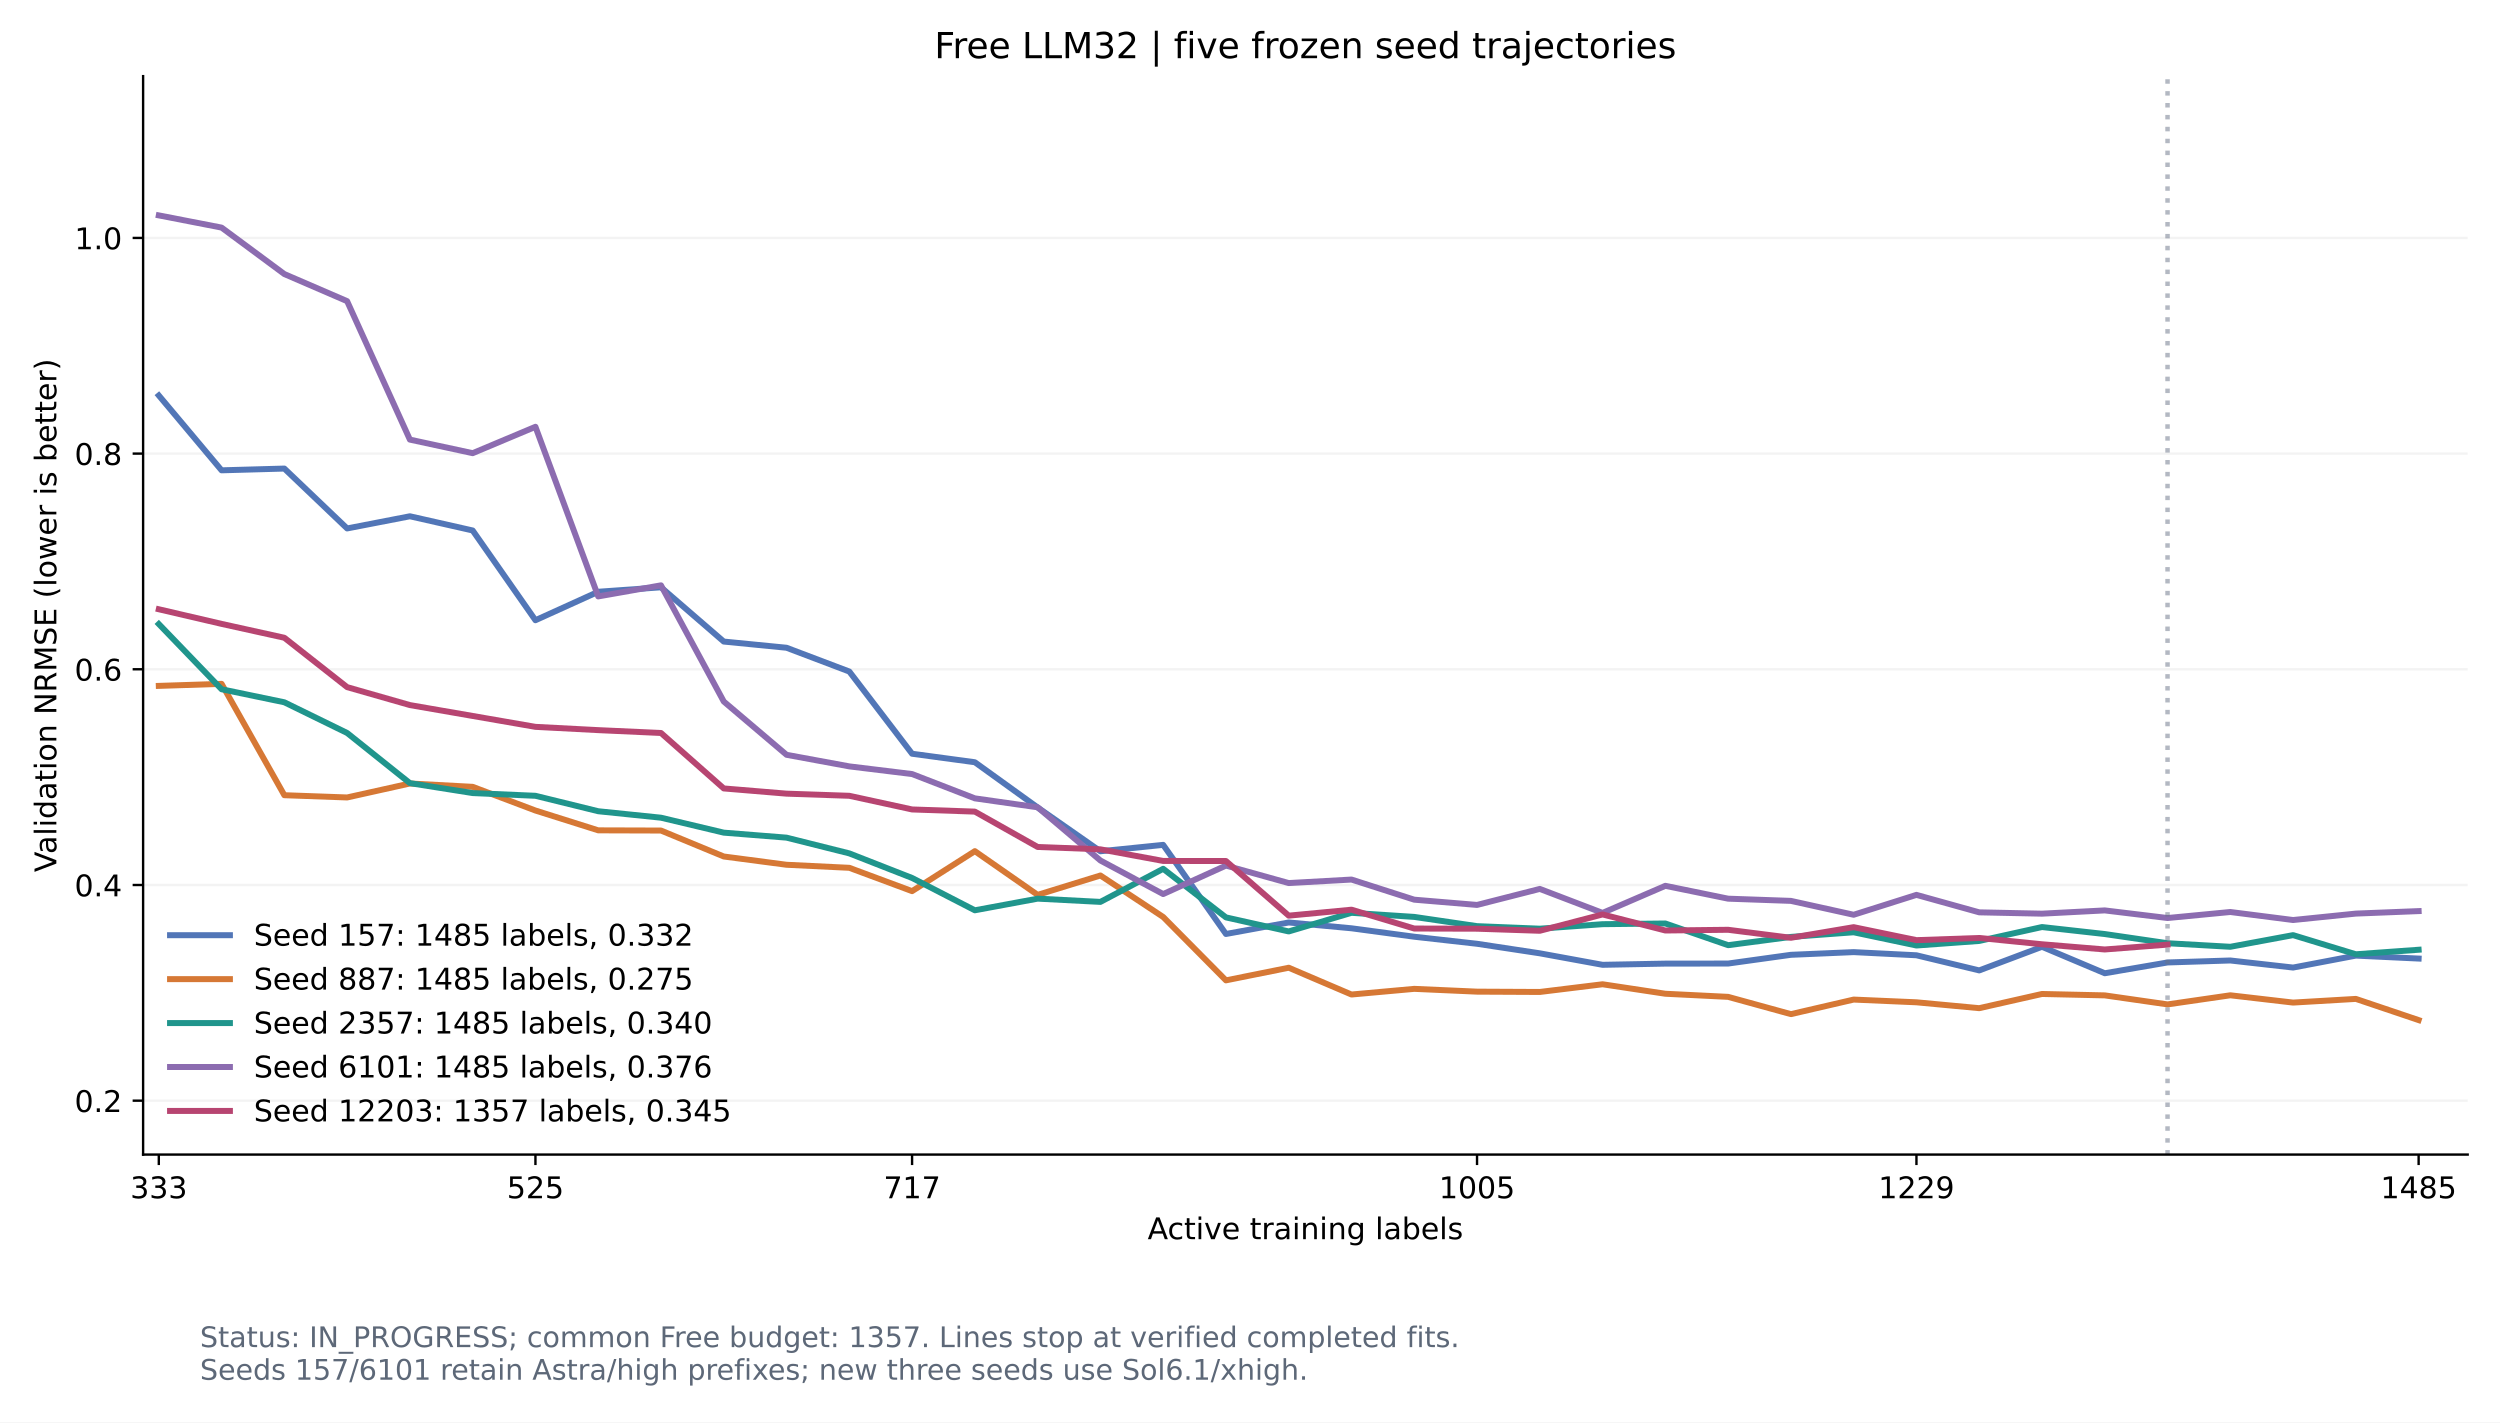
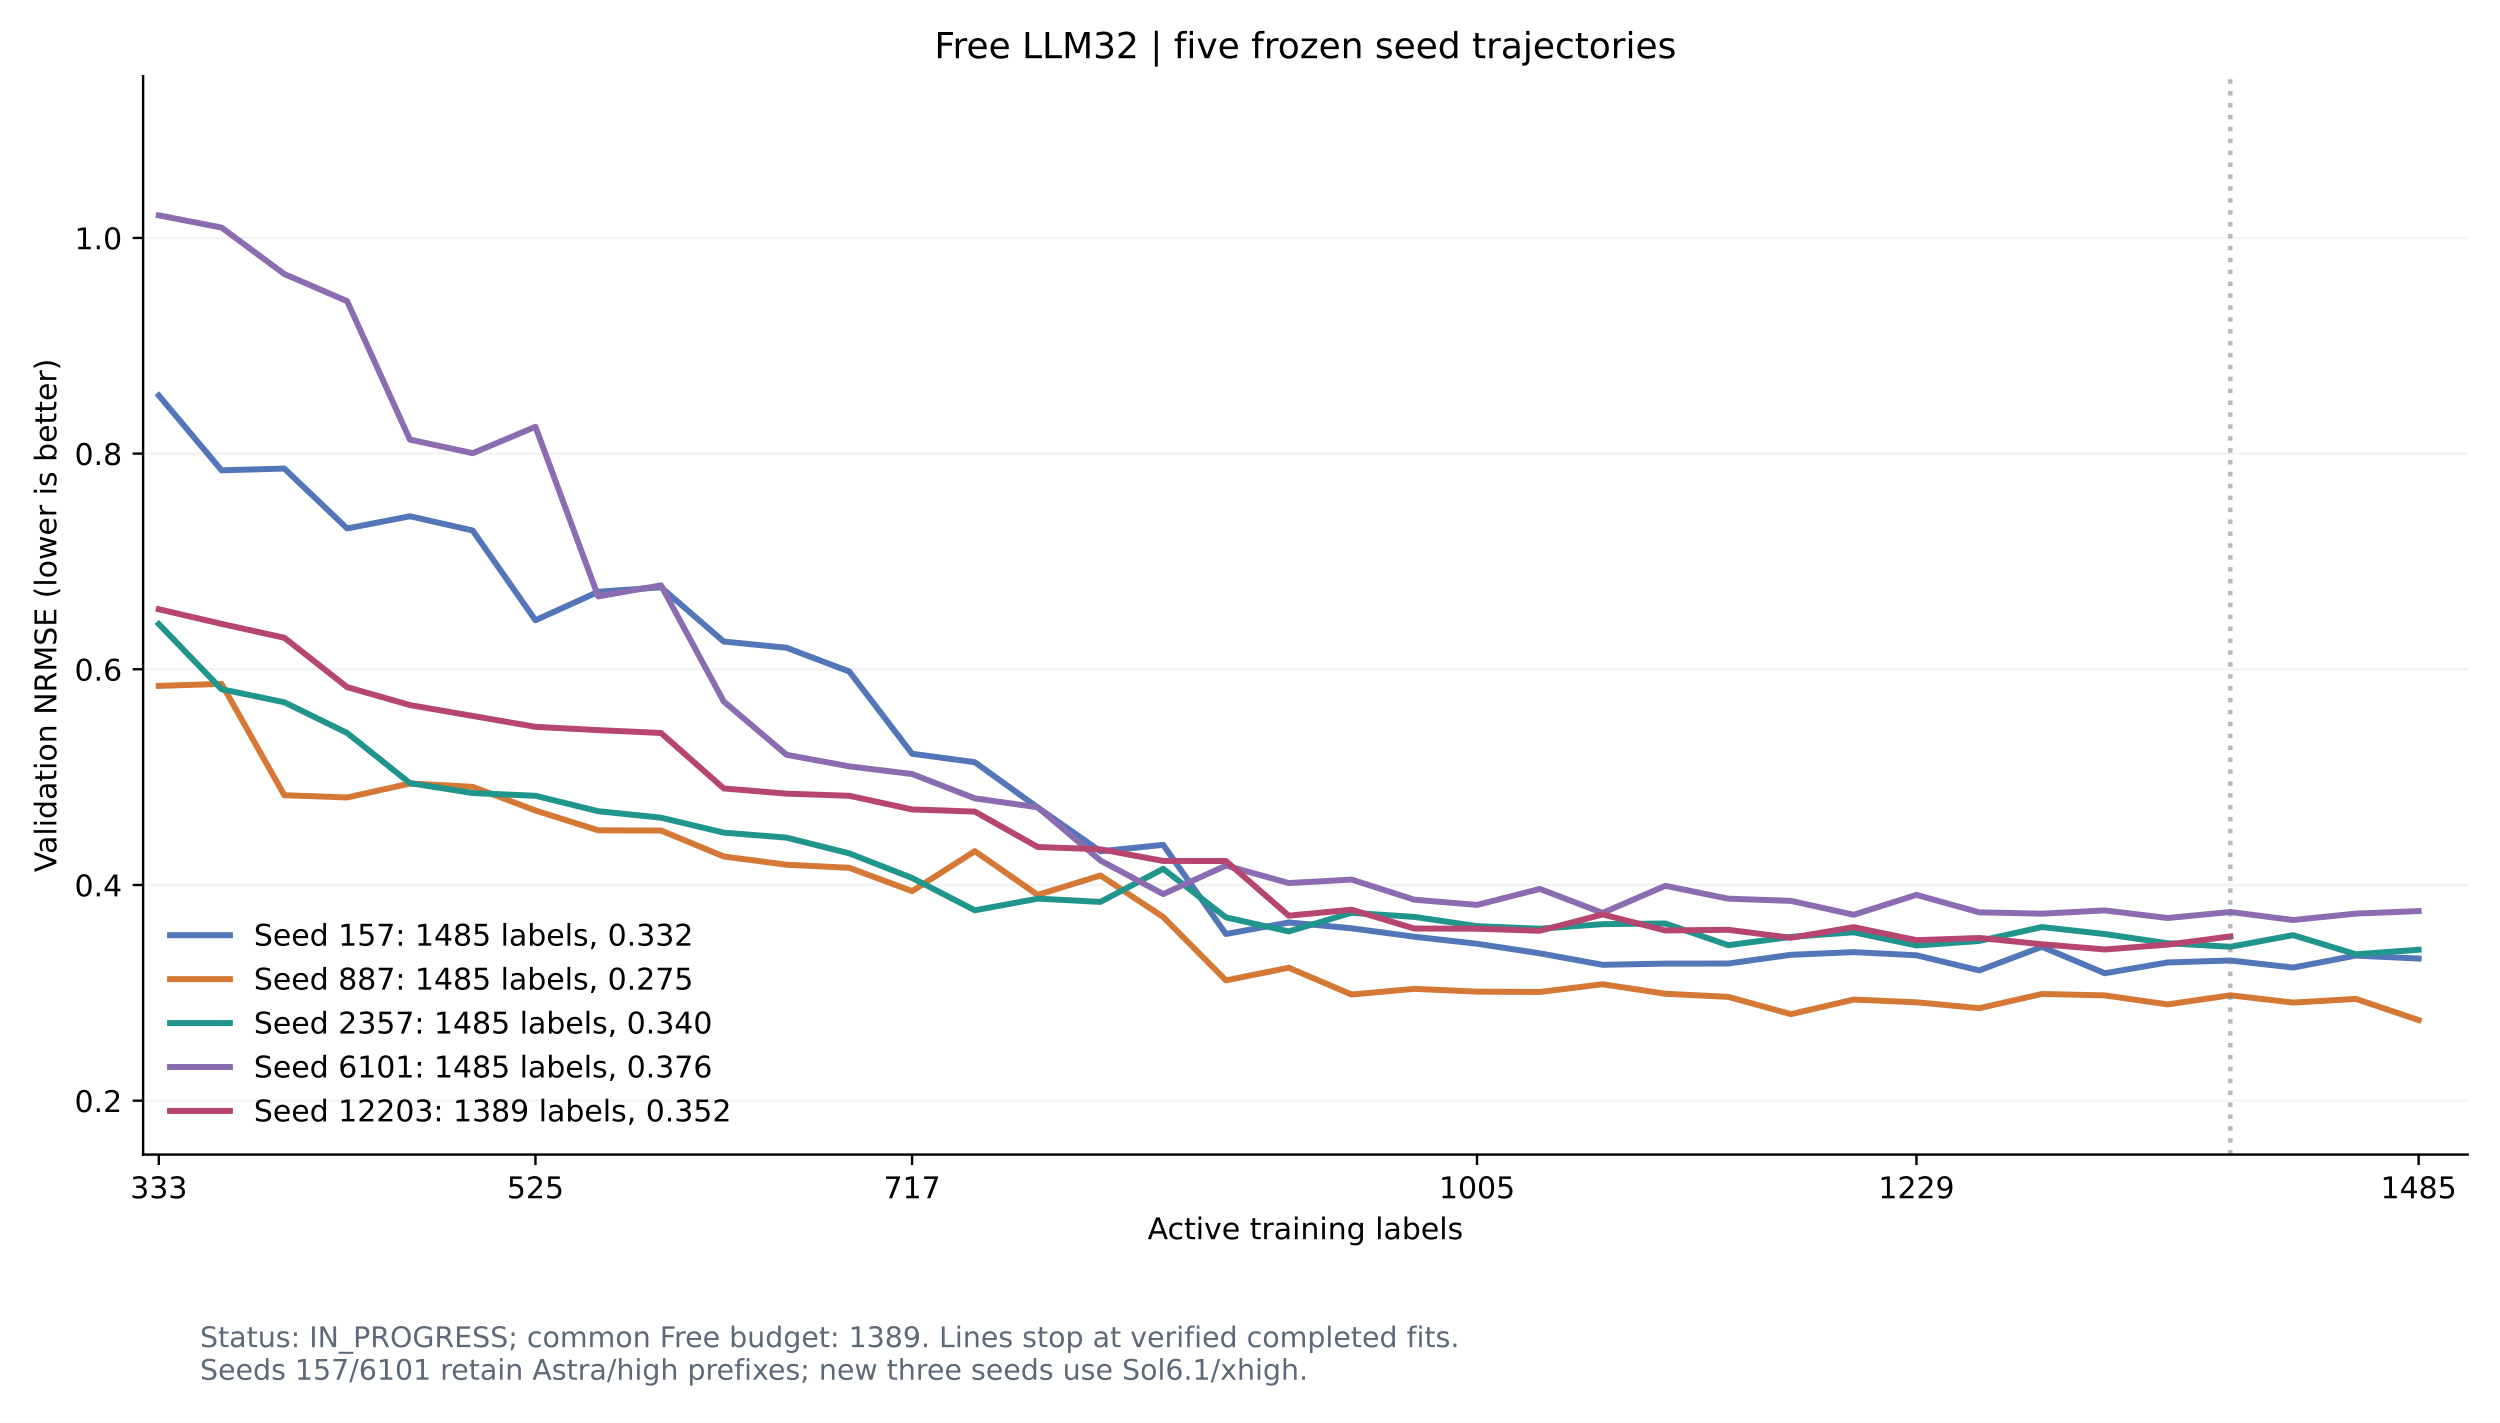
<svg xmlns="http://www.w3.org/2000/svg" xmlns:xlink="http://www.w3.org/1999/xlink" width="835.2pt" height="475.2pt" viewBox="0 0 835.2 475.2" version="1.1">
  <defs>
    <style type="text/css">*{stroke-linejoin: round; stroke-linecap: butt}</style>
  </defs>
  <g id="figure_1">
    <g id="patch_1">
      <path d="M 0 475.2  L 835.2 475.2  L 835.2 0  L 0 0  z " style="fill: #ffffff" />
    </g>
    <g id="axes_1">
      <g id="patch_2">
        <path d="M 47.81 385.72  L 824.4 385.72  L 824.4 25.44  L 47.81 25.44  z " style="fill: #ffffff" />
      </g>
      <g id="matplotlib.axis_1">
        <g id="xtick_1">
          <g id="line2d_1">
            <defs>
-               <path id="m2d964886e3" d="M 0 0  L 0 3.5  " style="stroke: #000000; stroke-width: 0.8" />
+               <path id="m20d5da1514" d="M 0 0  L 0 3.5  " style="stroke: #000000; stroke-width: 0.8" />
            </defs>
            <g>
-               <use xlink:href="#m2d964886e3" x="53.053" y="385.72" style="stroke: #000000; stroke-width: 0.8" />
+               <use xlink:href="#m20d5da1514" x="53.053" y="385.72" style="stroke: #000000; stroke-width: 0.8" />
            </g>
          </g>
          <g id="text_1">
            <text style="font-size: 10px; font-family: 'DejaVu Sans'; text-anchor: middle" x="53.053" y="400.318" transform="rotate(-0 53.0528 400.3184)">333</text>
          </g>
        </g>
        <g id="xtick_2">
          <g id="line2d_2">
            <g>
-               <use xlink:href="#m2d964886e3" x="178.88" y="385.72" style="stroke: #000000; stroke-width: 0.8" />
+               <use xlink:href="#m20d5da1514" x="178.88" y="385.72" style="stroke: #000000; stroke-width: 0.8" />
            </g>
          </g>
          <g id="text_2">
            <text style="font-size: 10px; font-family: 'DejaVu Sans'; text-anchor: middle" x="178.88" y="400.318" transform="rotate(-0 178.88 400.3184)">525</text>
          </g>
        </g>
        <g id="xtick_3">
          <g id="line2d_3">
            <g>
-               <use xlink:href="#m2d964886e3" x="304.707" y="385.72" style="stroke: #000000; stroke-width: 0.8" />
+               <use xlink:href="#m20d5da1514" x="304.707" y="385.72" style="stroke: #000000; stroke-width: 0.8" />
            </g>
          </g>
          <g id="text_3">
            <text style="font-size: 10px; font-family: 'DejaVu Sans'; text-anchor: middle" x="304.707" y="400.318" transform="rotate(-0 304.7073 400.3184)">717</text>
          </g>
        </g>
        <g id="xtick_4">
          <g id="line2d_4">
            <g>
-               <use xlink:href="#m2d964886e3" x="493.448" y="385.72" style="stroke: #000000; stroke-width: 0.8" />
+               <use xlink:href="#m20d5da1514" x="493.448" y="385.72" style="stroke: #000000; stroke-width: 0.8" />
            </g>
          </g>
          <g id="text_4">
            <text style="font-size: 10px; font-family: 'DejaVu Sans'; text-anchor: middle" x="493.448" y="400.318" transform="rotate(-0 493.4481 400.3184)">1005</text>
          </g>
        </g>
        <g id="xtick_5">
          <g id="line2d_5">
            <g>
-               <use xlink:href="#m2d964886e3" x="640.247" y="385.72" style="stroke: #000000; stroke-width: 0.8" />
+               <use xlink:href="#m20d5da1514" x="640.247" y="385.72" style="stroke: #000000; stroke-width: 0.8" />
            </g>
          </g>
          <g id="text_5">
            <text style="font-size: 10px; font-family: 'DejaVu Sans'; text-anchor: middle" x="640.247" y="400.318" transform="rotate(-0 640.2466 400.3184)">1229</text>
          </g>
        </g>
        <g id="xtick_6">
          <g id="line2d_6">
            <g>
-               <use xlink:href="#m2d964886e3" x="808.016" y="385.72" style="stroke: #000000; stroke-width: 0.8" />
+               <use xlink:href="#m20d5da1514" x="808.016" y="385.72" style="stroke: #000000; stroke-width: 0.8" />
            </g>
          </g>
          <g id="text_6">
            <text style="font-size: 10px; font-family: 'DejaVu Sans'; text-anchor: middle" x="808.016" y="400.318" transform="rotate(-0 808.0162 400.3184)">1485</text>
          </g>
        </g>
        <g id="text_7">
          <text style="font-size: 10px; font-family: 'DejaVu Sans'; text-anchor: middle" x="436.105" y="413.997" transform="rotate(-0 436.105 413.9966)">Active training labels</text>
        </g>
      </g>
      <g id="matplotlib.axis_2">
        <g id="ytick_1">
          <g id="line2d_7">
-             <path d="M 47.81 367.706  L 824.4 367.706  " clip-path="url(#p433f542d9f)" style="fill: none; stroke: #b0b0b0; stroke-opacity: 0.15; stroke-width: 0.8; stroke-linecap: square" />
+             <path d="M 47.81 367.706  L 824.4 367.706  " clip-path="url(#p9ee6af2351)" style="fill: none; stroke: #b0b0b0; stroke-opacity: 0.15; stroke-width: 0.8; stroke-linecap: square" />
          </g>
          <g id="line2d_8">
            <defs>
-               <path id="m2caba70e65" d="M 0 0  L -3.5 0  " style="stroke: #000000; stroke-width: 0.8" />
+               <path id="m29143f6d7d" d="M 0 0  L -3.5 0  " style="stroke: #000000; stroke-width: 0.8" />
            </defs>
            <g>
-               <use xlink:href="#m2caba70e65" x="47.81" y="367.706" style="stroke: #000000; stroke-width: 0.8" />
+               <use xlink:href="#m29143f6d7d" x="47.81" y="367.706" style="stroke: #000000; stroke-width: 0.8" />
            </g>
          </g>
          <g id="text_8">
            <text style="font-size: 10px; font-family: 'DejaVu Sans'; text-anchor: end" x="40.81" y="371.505" transform="rotate(-0 40.81 371.5052)">0.2</text>
          </g>
        </g>
        <g id="ytick_2">
          <g id="line2d_9">
-             <path d="M 47.81 295.65  L 824.4 295.65  " clip-path="url(#p433f542d9f)" style="fill: none; stroke: #b0b0b0; stroke-opacity: 0.15; stroke-width: 0.8; stroke-linecap: square" />
+             <path d="M 47.81 295.65  L 824.4 295.65  " clip-path="url(#p9ee6af2351)" style="fill: none; stroke: #b0b0b0; stroke-opacity: 0.15; stroke-width: 0.8; stroke-linecap: square" />
          </g>
          <g id="line2d_10">
            <g>
-               <use xlink:href="#m2caba70e65" x="47.81" y="295.65" style="stroke: #000000; stroke-width: 0.8" />
+               <use xlink:href="#m29143f6d7d" x="47.81" y="295.65" style="stroke: #000000; stroke-width: 0.8" />
            </g>
          </g>
          <g id="text_9">
            <text style="font-size: 10px; font-family: 'DejaVu Sans'; text-anchor: end" x="40.81" y="299.449" transform="rotate(-0 40.81 299.4492)">0.4</text>
          </g>
        </g>
        <g id="ytick_3">
          <g id="line2d_11">
-             <path d="M 47.81 223.594  L 824.4 223.594  " clip-path="url(#p433f542d9f)" style="fill: none; stroke: #b0b0b0; stroke-opacity: 0.15; stroke-width: 0.8; stroke-linecap: square" />
+             <path d="M 47.81 223.594  L 824.4 223.594  " clip-path="url(#p9ee6af2351)" style="fill: none; stroke: #b0b0b0; stroke-opacity: 0.15; stroke-width: 0.8; stroke-linecap: square" />
          </g>
          <g id="line2d_12">
            <g>
-               <use xlink:href="#m2caba70e65" x="47.81" y="223.594" style="stroke: #000000; stroke-width: 0.8" />
+               <use xlink:href="#m29143f6d7d" x="47.81" y="223.594" style="stroke: #000000; stroke-width: 0.8" />
            </g>
          </g>
          <g id="text_10">
            <text style="font-size: 10px; font-family: 'DejaVu Sans'; text-anchor: end" x="40.81" y="227.393" transform="rotate(-0 40.81 227.3932)">0.6</text>
          </g>
        </g>
        <g id="ytick_4">
          <g id="line2d_13">
-             <path d="M 47.81 151.538  L 824.4 151.538  " clip-path="url(#p433f542d9f)" style="fill: none; stroke: #b0b0b0; stroke-opacity: 0.15; stroke-width: 0.8; stroke-linecap: square" />
+             <path d="M 47.81 151.538  L 824.4 151.538  " clip-path="url(#p9ee6af2351)" style="fill: none; stroke: #b0b0b0; stroke-opacity: 0.15; stroke-width: 0.8; stroke-linecap: square" />
          </g>
          <g id="line2d_14">
            <g>
-               <use xlink:href="#m2caba70e65" x="47.81" y="151.538" style="stroke: #000000; stroke-width: 0.8" />
+               <use xlink:href="#m29143f6d7d" x="47.81" y="151.538" style="stroke: #000000; stroke-width: 0.8" />
            </g>
          </g>
          <g id="text_11">
            <text style="font-size: 10px; font-family: 'DejaVu Sans'; text-anchor: end" x="40.81" y="155.337" transform="rotate(-0 40.81 155.3372)">0.8</text>
          </g>
        </g>
        <g id="ytick_5">
          <g id="line2d_15">
-             <path d="M 47.81 79.482  L 824.4 79.482  " clip-path="url(#p433f542d9f)" style="fill: none; stroke: #b0b0b0; stroke-opacity: 0.15; stroke-width: 0.8; stroke-linecap: square" />
+             <path d="M 47.81 79.482  L 824.4 79.482  " clip-path="url(#p9ee6af2351)" style="fill: none; stroke: #b0b0b0; stroke-opacity: 0.15; stroke-width: 0.8; stroke-linecap: square" />
          </g>
          <g id="line2d_16">
            <g>
-               <use xlink:href="#m2caba70e65" x="47.81" y="79.482" style="stroke: #000000; stroke-width: 0.8" />
+               <use xlink:href="#m29143f6d7d" x="47.81" y="79.482" style="stroke: #000000; stroke-width: 0.8" />
            </g>
          </g>
          <g id="text_12">
            <text style="font-size: 10px; font-family: 'DejaVu Sans'; text-anchor: end" x="40.81" y="83.281" transform="rotate(-0 40.81 83.28122)">1.0</text>
          </g>
        </g>
        <g id="text_13">
          <text style="font-size: 10px; font-family: 'DejaVu Sans'; text-anchor: middle" x="18.827" y="205.58" transform="rotate(-90 18.82719 205.58)">Validation NRMSE (lower is better)</text>
        </g>
      </g>
      <g id="line2d_17">
-         <path d="M 53.053 132.124  L 74.024 157.123  L 94.995 156.539  L 115.966 176.54  L 136.938 172.476  L 157.909 177.223  L 178.88 207.207  L 199.851 197.697  L 220.822 196.206  L 241.794 214.332  L 262.765 216.4  L 283.736 224.347  L 304.707 251.809  L 325.678 254.648  L 346.65 269.755  L 367.621 284.39  L 388.592 282.254  L 409.563 312.024  L 430.535 308.18  L 451.506 310.124  L 472.477 312.941  L 493.448 315.299  L 514.419 318.482  L 535.391 322.324  L 556.362 321.924  L 577.333 321.901  L 598.304 318.984  L 619.275 318.083  L 640.247 319.139  L 661.218 324.195  L 682.189 316.302  L 703.16 325.142  L 724.131 321.54  L 745.103 320.877  L 766.074 323.241  L 787.045 319.25  L 808.016 320.237  " clip-path="url(#p433f542d9f)" style="fill: none; stroke: #5276b7; stroke-width: 2; stroke-linecap: square" />
+         <path d="M 53.053 132.124  L 74.024 157.123  L 94.995 156.539  L 115.966 176.54  L 136.938 172.476  L 157.909 177.223  L 178.88 207.207  L 199.851 197.697  L 220.822 196.206  L 241.794 214.332  L 262.765 216.4  L 283.736 224.347  L 304.707 251.809  L 325.678 254.648  L 346.65 269.755  L 367.621 284.39  L 388.592 282.254  L 409.563 312.024  L 430.535 308.18  L 451.506 310.124  L 472.477 312.941  L 493.448 315.299  L 514.419 318.482  L 535.391 322.324  L 556.362 321.924  L 577.333 321.901  L 598.304 318.984  L 619.275 318.083  L 640.247 319.139  L 661.218 324.195  L 682.189 316.302  L 703.16 325.142  L 724.131 321.54  L 745.103 320.877  L 766.074 323.241  L 787.045 319.25  L 808.016 320.237  " clip-path="url(#p9ee6af2351)" style="fill: none; stroke: #5276b7; stroke-width: 2; stroke-linecap: square" />
      </g>
      <g id="line2d_18">
-         <path d="M 53.053 229.141  L 74.024 228.462  L 94.995 265.664  L 115.966 266.416  L 136.938 261.747  L 157.909 262.865  L 178.88 270.782  L 199.851 277.4  L 220.822 277.468  L 241.794 286.137  L 262.765 288.901  L 283.736 289.919  L 304.707 297.71  L 325.678 284.352  L 346.65 298.959  L 367.621 292.482  L 388.592 306.343  L 409.563 327.514  L 430.535 323.298  L 451.506 332.249  L 472.477 330.357  L 493.448 331.289  L 514.419 331.394  L 535.391 328.824  L 556.362 331.991  L 577.333 333.031  L 598.304 338.802  L 619.275 333.939  L 640.247 334.849  L 661.218 336.812  L 682.189 332.066  L 703.16 332.536  L 724.131 335.55  L 745.103 332.506  L 766.074 334.941  L 787.045 333.713  L 808.016 340.793  " clip-path="url(#p433f542d9f)" style="fill: none; stroke: #d67835; stroke-width: 2; stroke-linecap: square" />
+         <path d="M 53.053 229.141  L 74.024 228.462  L 94.995 265.664  L 115.966 266.416  L 136.938 261.747  L 157.909 262.865  L 178.88 270.782  L 199.851 277.4  L 220.822 277.468  L 241.794 286.137  L 262.765 288.901  L 283.736 289.919  L 304.707 297.71  L 325.678 284.352  L 346.65 298.959  L 367.621 292.482  L 388.592 306.343  L 409.563 327.514  L 430.535 323.298  L 451.506 332.249  L 472.477 330.357  L 493.448 331.289  L 514.419 331.394  L 535.391 328.824  L 556.362 331.991  L 577.333 333.031  L 598.304 338.802  L 619.275 333.939  L 640.247 334.849  L 661.218 336.812  L 682.189 332.066  L 703.16 332.536  L 724.131 335.55  L 745.103 332.506  L 766.074 334.941  L 787.045 333.713  L 808.016 340.793  " clip-path="url(#p9ee6af2351)" style="fill: none; stroke: #d67835; stroke-width: 2; stroke-linecap: square" />
      </g>
      <g id="line2d_19">
-         <path d="M 53.053 208.479  L 74.024 230.265  L 94.995 234.623  L 115.966 244.874  L 136.938 261.633  L 157.909 264.948  L 178.88 265.857  L 199.851 271.017  L 220.822 273.178  L 241.794 278.171  L 262.765 279.842  L 283.736 285.102  L 304.707 293.312  L 325.678 304.109  L 346.65 300.222  L 367.621 301.304  L 388.592 290.251  L 409.563 306.481  L 430.535 311.173  L 451.506 304.954  L 472.477 306.32  L 493.448 309.408  L 514.419 310.256  L 535.391 308.751  L 556.362 308.518  L 577.333 315.769  L 598.304 313.002  L 619.275 311.457  L 640.247 315.875  L 661.218 314.352  L 682.189 309.705  L 703.16 312.044  L 724.131 315.114  L 745.103 316.301  L 766.074 312.409  L 787.045 318.802  L 808.016 317.288  " clip-path="url(#p433f542d9f)" style="fill: none; stroke: #20958c; stroke-width: 2; stroke-linecap: square" />
+         <path d="M 53.053 208.479  L 74.024 230.265  L 94.995 234.623  L 115.966 244.874  L 136.938 261.633  L 157.909 264.948  L 178.88 265.857  L 199.851 271.017  L 220.822 273.178  L 241.794 278.171  L 262.765 279.842  L 283.736 285.102  L 304.707 293.312  L 325.678 304.109  L 346.65 300.222  L 367.621 301.304  L 388.592 290.251  L 409.563 306.481  L 430.535 311.173  L 451.506 304.954  L 472.477 306.32  L 493.448 309.408  L 514.419 310.256  L 535.391 308.751  L 556.362 308.518  L 577.333 315.769  L 598.304 313.002  L 619.275 311.457  L 640.247 315.875  L 661.218 314.352  L 682.189 309.705  L 703.16 312.044  L 724.131 315.114  L 745.103 316.301  L 766.074 312.409  L 787.045 318.802  L 808.016 317.288  " clip-path="url(#p9ee6af2351)" style="fill: none; stroke: #20958c; stroke-width: 2; stroke-linecap: square" />
      </g>
      <g id="line2d_20">
-         <path d="M 53.053 71.957  L 74.024 76.036  L 94.995 91.558  L 115.966 100.613  L 136.938 146.867  L 157.909 151.397  L 178.88 142.587  L 199.851 199.25  L 220.822 195.55  L 241.794 234.362  L 262.765 252.163  L 283.736 256.033  L 304.707 258.595  L 325.678 266.715  L 346.65 269.7  L 367.621 287.472  L 388.592 298.687  L 409.563 289.173  L 430.535 295.015  L 451.506 293.84  L 472.477 300.565  L 493.448 302.32  L 514.419 296.967  L 535.391 304.985  L 556.362 295.935  L 577.333 300.228  L 598.304 300.966  L 619.275 305.604  L 640.247 298.959  L 661.218 304.794  L 682.189 305.238  L 703.16 304.148  L 724.131 306.692  L 745.103 304.681  L 766.074 307.36  L 787.045 305.213  L 808.016 304.381  " clip-path="url(#p433f542d9f)" style="fill: none; stroke: #8c6cb0; stroke-width: 2; stroke-linecap: square" />
+         <path d="M 53.053 71.957  L 74.024 76.036  L 94.995 91.558  L 115.966 100.613  L 136.938 146.867  L 157.909 151.397  L 178.88 142.587  L 199.851 199.25  L 220.822 195.55  L 241.794 234.362  L 262.765 252.163  L 283.736 256.033  L 304.707 258.595  L 325.678 266.715  L 346.65 269.7  L 367.621 287.472  L 388.592 298.687  L 409.563 289.173  L 430.535 295.015  L 451.506 293.84  L 472.477 300.565  L 493.448 302.32  L 514.419 296.967  L 535.391 304.985  L 556.362 295.935  L 577.333 300.228  L 598.304 300.966  L 619.275 305.604  L 640.247 298.959  L 661.218 304.794  L 682.189 305.238  L 703.16 304.148  L 724.131 306.692  L 745.103 304.681  L 766.074 307.36  L 787.045 305.213  L 808.016 304.381  " clip-path="url(#p9ee6af2351)" style="fill: none; stroke: #8c6cb0; stroke-width: 2; stroke-linecap: square" />
      </g>
      <g id="line2d_21">
-         <path d="M 53.053 203.542  L 74.024 208.429  L 94.995 213.063  L 115.966 229.558  L 136.938 235.554  L 157.909 239.19  L 178.88 242.826  L 199.851 243.923  L 220.822 244.876  L 241.794 263.401  L 262.765 265.143  L 283.736 265.858  L 304.707 270.424  L 325.678 271.145  L 346.65 282.956  L 367.621 283.748  L 388.592 287.623  L 409.563 287.649  L 430.535 305.903  L 451.506 303.908  L 472.477 310.204  L 493.448 310.264  L 514.419 310.953  L 535.391 305.494  L 556.362 310.863  L 577.333 310.623  L 598.304 313.291  L 619.275 309.746  L 640.247 314.083  L 661.218 313.355  L 682.189 315.46  L 703.16 317.2  L 724.131 315.576  " clip-path="url(#p433f542d9f)" style="fill: none; stroke: #b74571; stroke-width: 2; stroke-linecap: square" />
+         <path d="M 53.053 203.542  L 74.024 208.429  L 94.995 213.063  L 115.966 229.558  L 136.938 235.554  L 157.909 239.19  L 178.88 242.826  L 199.851 243.923  L 220.822 244.876  L 241.794 263.401  L 262.765 265.143  L 283.736 265.858  L 304.707 270.424  L 325.678 271.145  L 346.65 282.956  L 367.621 283.748  L 388.592 287.623  L 409.563 287.649  L 430.535 305.903  L 451.506 303.908  L 472.477 310.204  L 493.448 310.264  L 514.419 310.953  L 535.391 305.494  L 556.362 310.863  L 577.333 310.623  L 598.304 313.291  L 619.275 309.746  L 640.247 314.083  L 661.218 313.355  L 682.189 315.46  L 703.16 317.2  L 724.131 315.576  L 745.103 312.837  " clip-path="url(#p9ee6af2351)" style="fill: none; stroke: #b74571; stroke-width: 2; stroke-linecap: square" />
      </g>
      <g id="line2d_22">
-         <path d="M 724.131 385.72  L 724.131 25.44  " clip-path="url(#p433f542d9f)" style="fill: none; stroke-dasharray: 1.5,2.475; stroke-dashoffset: 0; stroke: #687387; stroke-opacity: 0.5; stroke-width: 1.5" />
+         <path d="M 745.103 385.72  L 745.103 25.44  " clip-path="url(#p9ee6af2351)" style="fill: none; stroke-dasharray: 1.5,2.475; stroke-dashoffset: 0; stroke: #687387; stroke-opacity: 0.5; stroke-width: 1.5" />
      </g>
      <g id="patch_3">
        <path d="M 47.81 385.72  L 47.81 25.44  " style="fill: none; stroke: #000000; stroke-width: 0.8; stroke-linejoin: miter; stroke-linecap: square" />
      </g>
      <g id="patch_4">
        <path d="M 47.81 385.72  L 824.4 385.72  " style="fill: none; stroke: #000000; stroke-width: 0.8; stroke-linejoin: miter; stroke-linecap: square" />
      </g>
      <g id="text_14">
        <text style="font-size: 12px; font-family: 'DejaVu Sans'; text-anchor: middle" x="436.105" y="19.44" transform="rotate(-0 436.105 19.44)">Free LLM32 | five frozen seed trajectories</text>
      </g>
      <g id="legend_1">
        <g id="line2d_23">
          <path d="M 56.81 312.428  L 66.81 312.428  L 76.81 312.428  " style="fill: none; stroke: #5276b7; stroke-width: 2; stroke-linecap: square" />
        </g>
        <g id="text_15">
          <text style="font-size: 10px; font-family: 'DejaVu Sans'; text-anchor: start" x="84.81" y="315.928" transform="rotate(-0 84.81 315.9278)">Seed 157: 1485 labels, 0.332</text>
        </g>
        <g id="line2d_24">
          <path d="M 56.81 327.106  L 66.81 327.106  L 76.81 327.106  " style="fill: none; stroke: #d67835; stroke-width: 2; stroke-linecap: square" />
        </g>
        <g id="text_16">
          <text style="font-size: 10px; font-family: 'DejaVu Sans'; text-anchor: start" x="84.81" y="330.606" transform="rotate(-0 84.81 330.6059)">Seed 887: 1485 labels, 0.275</text>
        </g>
        <g id="line2d_25">
          <path d="M 56.81 341.784  L 66.81 341.784  L 76.81 341.784  " style="fill: none; stroke: #20958c; stroke-width: 2; stroke-linecap: square" />
        </g>
        <g id="text_17">
          <text style="font-size: 10px; font-family: 'DejaVu Sans'; text-anchor: start" x="84.81" y="345.284" transform="rotate(-0 84.81 345.2841)">Seed 2357: 1485 labels, 0.340</text>
        </g>
        <g id="line2d_26">
          <path d="M 56.81 356.462  L 66.81 356.462  L 76.81 356.462  " style="fill: none; stroke: #8c6cb0; stroke-width: 2; stroke-linecap: square" />
        </g>
        <g id="text_18">
          <text style="font-size: 10px; font-family: 'DejaVu Sans'; text-anchor: start" x="84.81" y="359.962" transform="rotate(-0 84.81 359.9622)">Seed 6101: 1485 labels, 0.376</text>
        </g>
        <g id="line2d_27">
          <path d="M 56.81 371.14  L 66.81 371.14  L 76.81 371.14  " style="fill: none; stroke: #b74571; stroke-width: 2; stroke-linecap: square" />
        </g>
        <g id="text_19">
-           <text style="font-size: 10px; font-family: 'DejaVu Sans'; text-anchor: start" x="84.81" y="374.64" transform="rotate(-0 84.81 374.6403)">Seed 12203: 1357 labels, 0.345</text>
+           <text style="font-size: 10px; font-family: 'DejaVu Sans'; text-anchor: start" x="84.81" y="374.64" transform="rotate(-0 84.81 374.6403)">Seed 12203: 1389 labels, 0.352</text>
        </g>
      </g>
    </g>
    <g id="text_20">
-       <text style="font-size: 9.5px; font-family: 'DejaVu Sans'; fill: #5d6878" transform="translate(66.816 450.0419)">Status: IN_PROGRESS; common Free budget: 1357. Lines stop at verified completed fits.</text>
+       <text style="font-size: 9.5px; font-family: 'DejaVu Sans'; fill: #5d6878" transform="translate(66.816 450.0419)">Status: IN_PROGRESS; common Free budget: 1389. Lines stop at verified completed fits.</text>
      <text style="font-size: 9.5px; font-family: 'DejaVu Sans'; fill: #5d6878" transform="translate(66.816 460.944)">Seeds 157/6101 retain Astra/high prefixes; new three seeds use Sol6.1/xhigh.</text>
    </g>
  </g>
  <defs>
-     <clipPath id="p433f542d9f">
+     <clipPath id="p9ee6af2351">
      <rect x="47.81" y="25.44" width="776.59" height="360.28" />
    </clipPath>
  </defs>
</svg>
